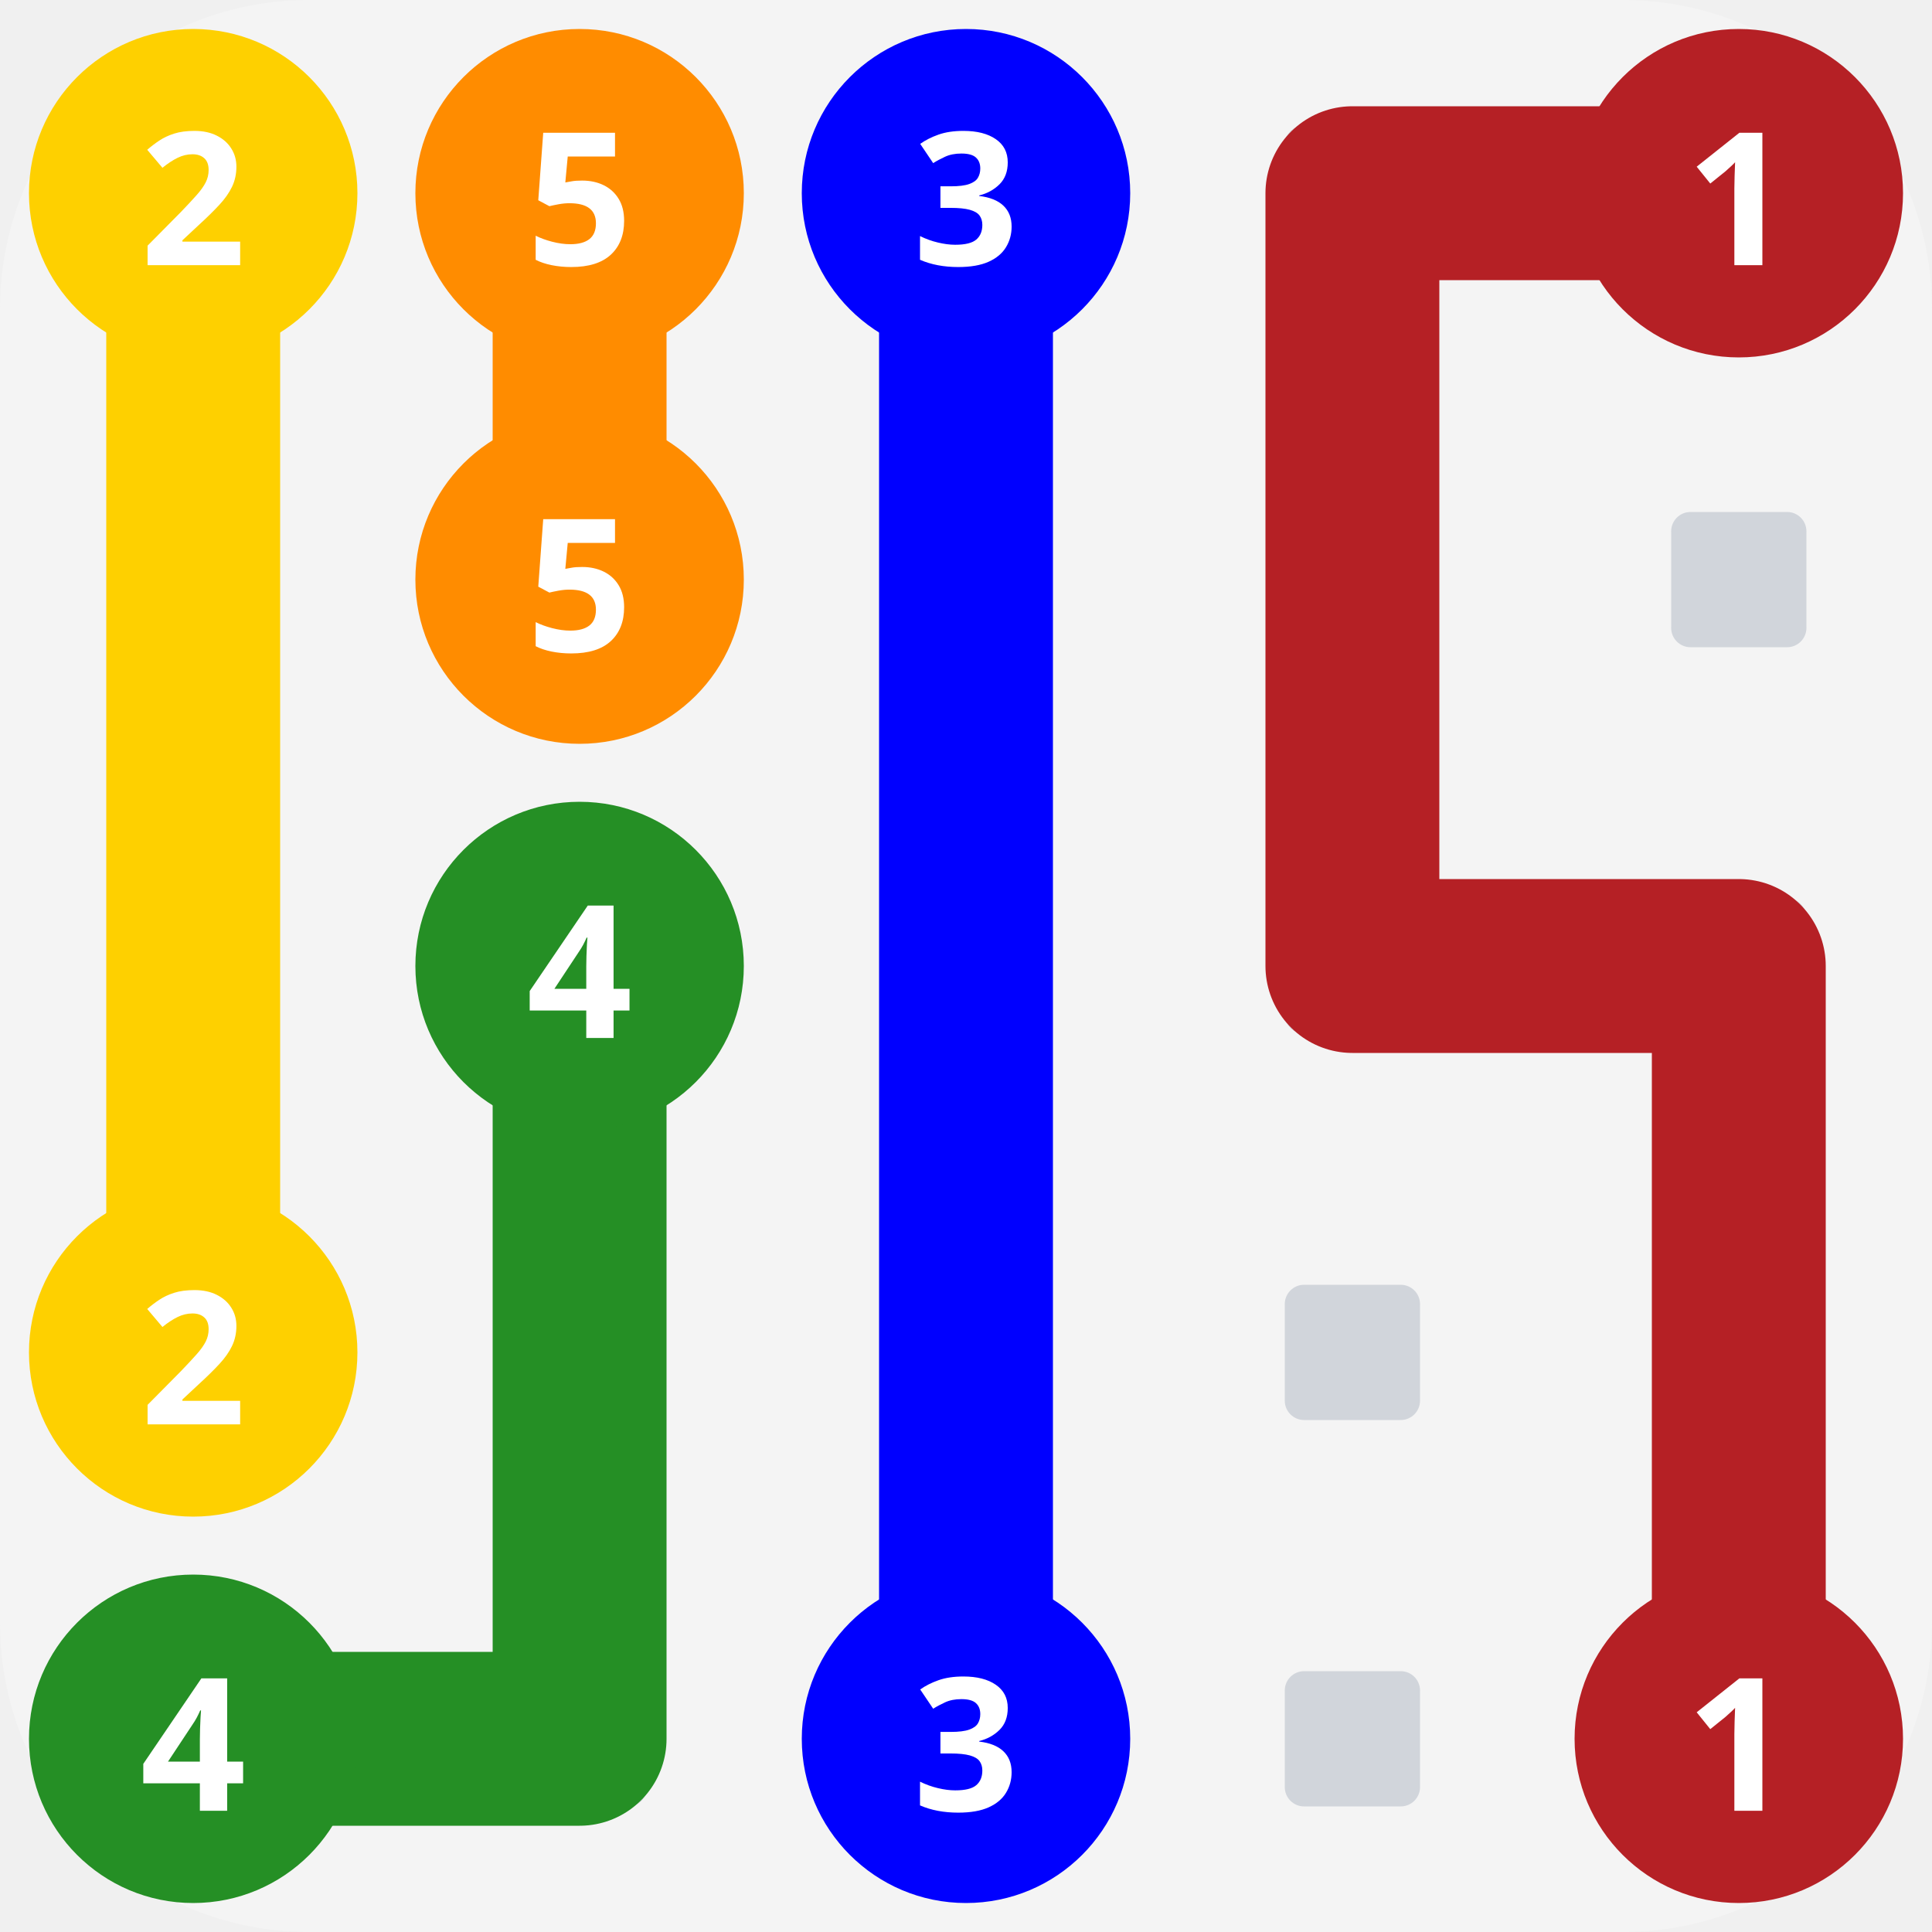
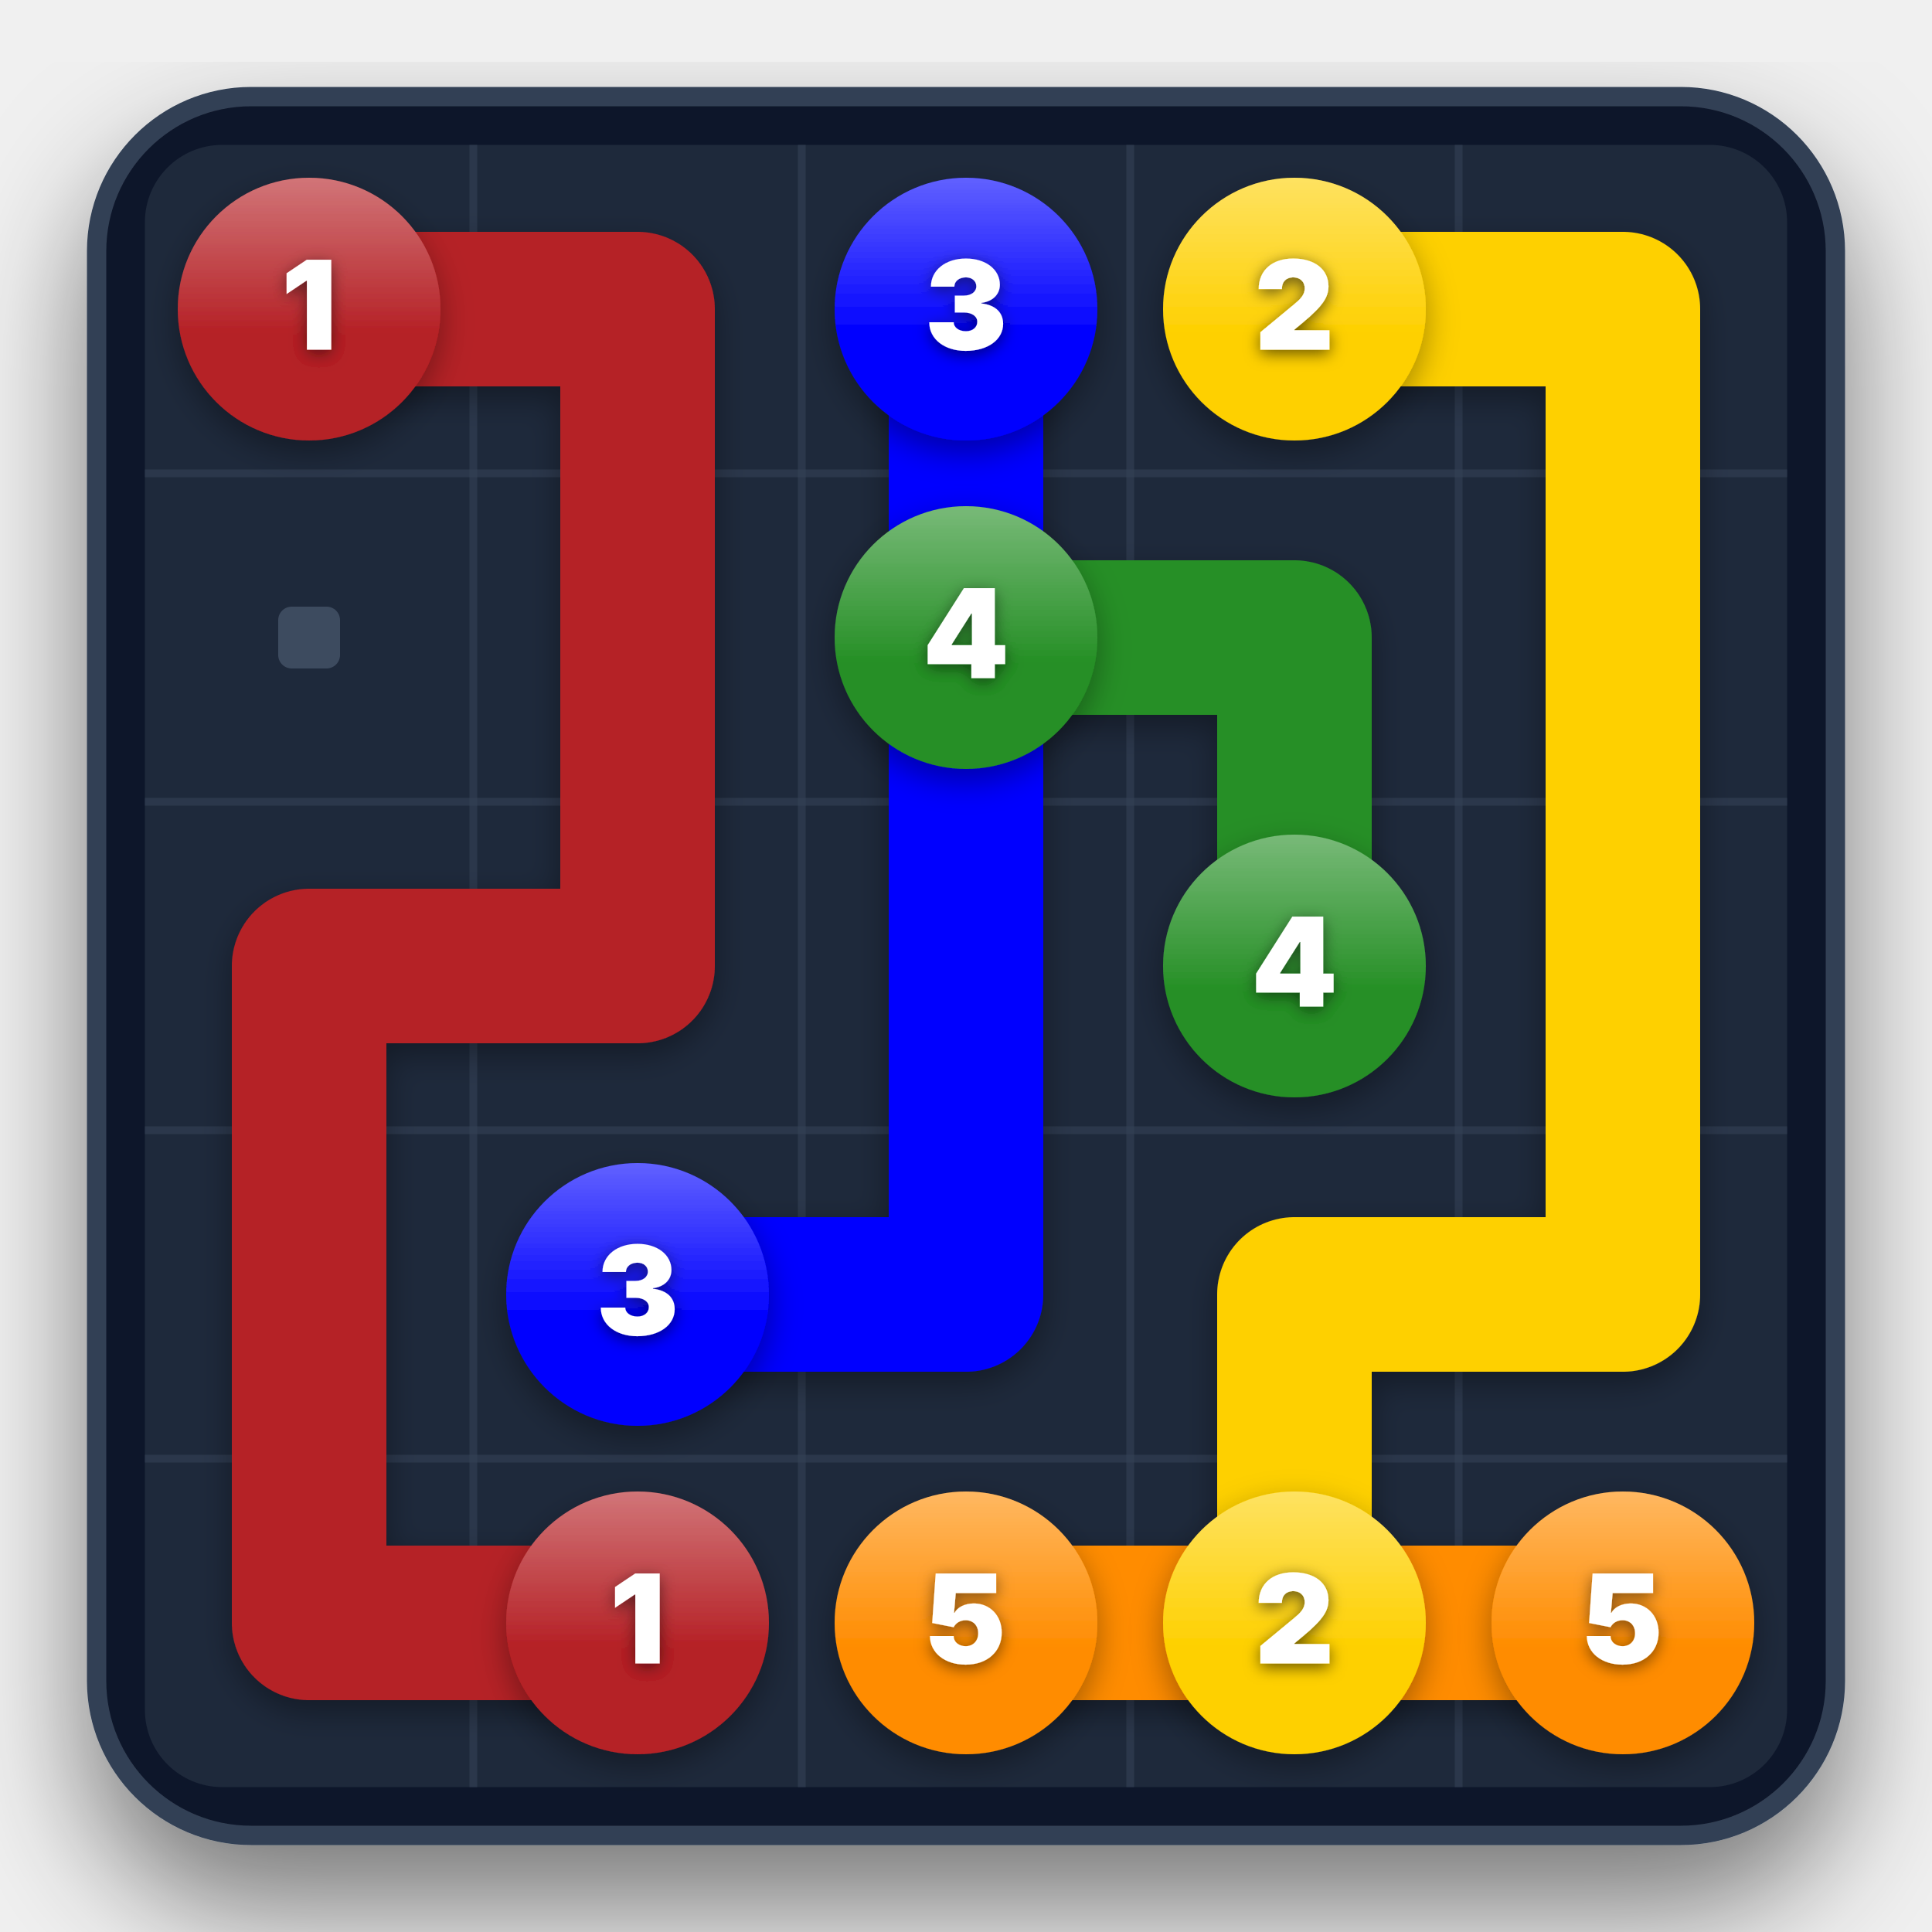
- <svg xmlns="http://www.w3.org/2000/svg" viewBox="0 0 500 500">
-   <rect width="500" height="500" fill="#f4f4f4" rx="80" />
-   <g fill="#d1d5db">
-     <rect width="35" height="35" x="32.5" y="32.5" rx="5" />
-     <rect width="35" height="35" x="132.5" y="32.5" rx="5" />
-     <rect width="35" height="35" x="232.5" y="32.5" rx="5" />
-     <rect width="35" height="35" x="332.5" y="32.5" rx="5" />
-     <rect width="35" height="35" x="432.5" y="32.5" rx="5" />
-     <rect width="35" height="35" x="32.5" y="132.5" rx="5" />
-     <rect width="35" height="35" x="132.5" y="132.5" rx="5" />
-     <rect width="35" height="35" x="232.5" y="132.5" rx="5" />
-     <rect width="35" height="35" x="332.5" y="132.5" rx="5" />
-     <rect width="35" height="35" x="432.5" y="132.5" rx="5" />
-     <rect width="35" height="35" x="32.5" y="232.5" rx="5" />
-     <rect width="35" height="35" x="132.5" y="232.5" rx="5" />
-     <rect width="35" height="35" x="232.5" y="232.5" rx="5" />
-     <rect width="35" height="35" x="332.5" y="232.5" rx="5" />
-     <rect width="35" height="35" x="432.5" y="232.5" rx="5" />
-     <rect width="35" height="35" x="32.5" y="332.5" rx="5" />
-     <rect width="35" height="35" x="132.5" y="332.5" rx="5" />
-     <rect width="35" height="35" x="232.5" y="332.5" rx="5" />
-     <rect width="35" height="35" x="332.5" y="332.5" rx="5" />
-     <rect width="35" height="35" x="432.5" y="332.5" rx="5" />
-     <rect width="35" height="35" x="32.5" y="432.5" rx="5" />
-     <rect width="35" height="35" x="132.5" y="432.5" rx="5" />
-     <rect width="35" height="35" x="232.5" y="432.5" rx="5" />
-     <rect width="35" height="35" x="332.5" y="432.5" rx="5" />
-     <rect width="35" height="35" x="432.5" y="432.5" rx="5" />
+ <svg xmlns="http://www.w3.org/2000/svg" viewBox="0 0 500 500" width="100%" height="100%">
+   <defs>
+     <filter id="boardShadow" x="-10%" y="-10%" width="125%" height="125%">
+       <feDropShadow dx="0" dy="16" stdDeviation="16" flood-color="#000000" flood-opacity="0.5" />
+     </filter>
+     <filter id="pipeShadow" x="-20%" y="-20%" width="140%" height="140%">
+       <feDropShadow dx="0" dy="3" stdDeviation="4" flood-color="#000000" flood-opacity="0.35" />
+     </filter>
+     <linearGradient id="endpointHighlight" x1="0%" y1="0%" x2="0%" y2="100%">
+       <stop offset="0%" stop-color="#ffffff" stop-opacity="0.38" />
+       <stop offset="60%" stop-color="#ffffff" stop-opacity="0" />
+     </linearGradient>
+     <pattern id="gridPattern" width="90" height="90" patternUnits="userSpaceOnUse">
+       <rect width="90" height="90" fill="none" stroke="#334155" stroke-width="1.5" stroke-opacity="0.5" />
+     </pattern>
+   </defs>
+   <g filter="url(#boardShadow)">
+     <rect x="25" y="25" width="450" height="450" rx="40" fill="#0f172a" />
+     <rect x="25" y="25" width="450" height="450" rx="40" fill="none" stroke="#334155" stroke-width="5" />
  </g>
-   <path fill="none" stroke="#b52025" stroke-linecap="round" stroke-linejoin="round" stroke-width="45" d="M450 50H350v200h100v200" />
-   <path fill="none" stroke="#fed000" stroke-linecap="round" stroke-linejoin="round" stroke-width="45" d="M50 50v300" />
-   <path fill="none" stroke="#00f" stroke-linecap="round" stroke-linejoin="round" stroke-width="45" d="M250 50v400" />
-   <path fill="none" stroke="#258f25" stroke-linecap="round" stroke-linejoin="round" stroke-width="45" d="M150 250v200H50" />
-   <path fill="none" stroke="#ff8c00" stroke-linecap="round" stroke-linejoin="round" stroke-width="45" d="M150 150V50" />
-   <circle cx="450" cy="50" r="42.5" fill="#b52025" />
-   <text x="450" y="50" fill="#fff" dominant-baseline="central" font-family="sans-serif" font-size="48" font-weight="bold" text-anchor="middle">1</text>
-   <circle cx="450" cy="450" r="42.5" fill="#b52025" />
-   <text x="450" y="450" fill="#fff" dominant-baseline="central" font-family="sans-serif" font-size="48" font-weight="bold" text-anchor="middle">1</text>
-   <circle cx="50" cy="50" r="42.5" fill="#fed000" />
-   <text x="50" y="50" fill="#fff" dominant-baseline="central" font-family="sans-serif" font-size="48" font-weight="bold" text-anchor="middle">2</text>
-   <circle cx="50" cy="350" r="42.5" fill="#fed000" />
-   <text x="50" y="350" fill="#fff" dominant-baseline="central" font-family="sans-serif" font-size="48" font-weight="bold" text-anchor="middle">2</text>
-   <circle cx="250" cy="50" r="42.5" fill="#00f" />
-   <text x="250" y="50" fill="#fff" dominant-baseline="central" font-family="sans-serif" font-size="48" font-weight="bold" text-anchor="middle">3</text>
-   <circle cx="250" cy="450" r="42.5" fill="#00f" />
-   <text x="250" y="450" fill="#fff" dominant-baseline="central" font-family="sans-serif" font-size="48" font-weight="bold" text-anchor="middle">3</text>
-   <circle cx="150" cy="250" r="42.5" fill="#258f25" />
-   <text x="150" y="250" fill="#fff" dominant-baseline="central" font-family="sans-serif" font-size="48" font-weight="bold" text-anchor="middle">4</text>
-   <circle cx="50" cy="450" r="42.5" fill="#258f25" />
-   <text x="50" y="450" fill="#fff" dominant-baseline="central" font-family="sans-serif" font-size="48" font-weight="bold" text-anchor="middle">4</text>
-   <circle cx="150" cy="150" r="42.5" fill="#ff8c00" />
-   <text x="150" y="150" fill="#fff" dominant-baseline="central" font-family="sans-serif" font-size="48" font-weight="bold" text-anchor="middle">5</text>
-   <circle cx="150" cy="50" r="42.5" fill="#ff8c00" />
-   <text x="150" y="50" fill="#fff" dominant-baseline="central" font-family="sans-serif" font-size="48" font-weight="bold" text-anchor="middle">5</text>
+   <g transform="translate(37.5, 37.5)">
+     <rect x="0" y="0" width="425" height="425" rx="20" fill="#1e293b" />
+     <line x1="85" y1="0" x2="85" y2="425" stroke="#334155" stroke-width="2" opacity="0.6" />
+     <line x1="170" y1="0" x2="170" y2="425" stroke="#334155" stroke-width="2" opacity="0.6" />
+     <line x1="255" y1="0" x2="255" y2="425" stroke="#334155" stroke-width="2" opacity="0.6" />
+     <line x1="340" y1="0" x2="340" y2="425" stroke="#334155" stroke-width="2" opacity="0.6" />
+     <line x1="0" y1="85" x2="425" y2="85" stroke="#334155" stroke-width="2" opacity="0.6" />
+     <line x1="0" y1="170" x2="425" y2="170" stroke="#334155" stroke-width="2" opacity="0.6" />
+     <line x1="0" y1="255" x2="425" y2="255" stroke="#334155" stroke-width="2" opacity="0.6" />
+     <line x1="0" y1="340" x2="425" y2="340" stroke="#334155" stroke-width="2" opacity="0.6" />
+     <rect x="34.5" y="119.5" width="16" height="16" rx="3.5" fill="#64748b" opacity="0.45" />
+     <rect x="34.5" y="289.5" width="16" height="16" rx="3.5" fill="#64748b" opacity="0.45" />
+     <rect x="374.5" y="119.5" width="16" height="16" rx="3.5" fill="#64748b" opacity="0.45" />
+     <rect x="374.5" y="204.5" width="16" height="16" rx="3.5" fill="#64748b" opacity="0.45" />
+     <rect x="204.5" y="204.5" width="16" height="16" rx="3.5" fill="#64748b" opacity="0.45" />
+     <g filter="url(#pipeShadow)">
+       <polyline points="42.5,42.5 127.5,42.5 127.5,212.5 42.5,212.5 42.5,382.5 127.5,382.5" fill="none" stroke="#b52025" stroke-width="40" stroke-linecap="round" stroke-linejoin="round" />
+       <polyline points="297.5,42.5 382.5,42.5 382.5,297.5 297.5,297.5 297.5,382.5" fill="none" stroke="#fed000" stroke-width="40" stroke-linecap="round" stroke-linejoin="round" />
+       <polyline points="212.5,42.5 212.5,297.5 127.5,297.5" fill="none" stroke="#0000ff" stroke-width="40" stroke-linecap="round" stroke-linejoin="round" />
+       <polyline points="212.5,127.5 297.5,127.5 297.5,212.5" fill="none" stroke="#258f25" stroke-width="40" stroke-linecap="round" stroke-linejoin="round" />
+       <polyline points="212.5,382.5 382.5,382.5" fill="none" stroke="#ff8c00" stroke-width="40" stroke-linecap="round" stroke-linejoin="round" />
+     </g>
+     <g filter="url(#pipeShadow)">
+       <circle cx="42.5" cy="42.5" r="34" fill="#b52025" />
+       <circle cx="42.5" cy="42.5" r="34" fill="url(#endpointHighlight)" />
+       <text x="42.5" y="53" fill="#ffffff" font-family="system-ui, -apple-system, sans-serif" font-size="32" font-weight="900" text-anchor="middle" style="filter: drop-shadow(0 1px 2px rgba(0,0,0,0.5));">1</text>
+       <circle cx="127.5" cy="382.5" r="34" fill="#b52025" />
+       <circle cx="127.5" cy="382.5" r="34" fill="url(#endpointHighlight)" />
+       <text x="127.5" y="393" fill="#ffffff" font-family="system-ui, -apple-system, sans-serif" font-size="32" font-weight="900" text-anchor="middle" style="filter: drop-shadow(0 1px 2px rgba(0,0,0,0.5));">1</text>
+     </g>
+     <g filter="url(#pipeShadow)">
+       <circle cx="297.5" cy="42.5" r="34" fill="#fed000" />
+       <circle cx="297.5" cy="42.5" r="34" fill="url(#endpointHighlight)" />
+       <text x="297.5" y="53" fill="#ffffff" font-family="system-ui, -apple-system, sans-serif" font-size="32" font-weight="900" text-anchor="middle" style="filter: drop-shadow(0 1px 2px rgba(0,0,0,0.6));">2</text>
+       <circle cx="297.5" cy="382.5" r="34" fill="#fed000" />
+       <circle cx="297.5" cy="382.5" r="34" fill="url(#endpointHighlight)" />
+       <text x="297.5" y="393" fill="#ffffff" font-family="system-ui, -apple-system, sans-serif" font-size="32" font-weight="900" text-anchor="middle" style="filter: drop-shadow(0 1px 2px rgba(0,0,0,0.6));">2</text>
+     </g>
+     <g filter="url(#pipeShadow)">
+       <circle cx="212.5" cy="42.5" r="34" fill="#0000ff" />
+       <circle cx="212.5" cy="42.5" r="34" fill="url(#endpointHighlight)" />
+       <text x="212.5" y="53" fill="#ffffff" font-family="system-ui, -apple-system, sans-serif" font-size="32" font-weight="900" text-anchor="middle" style="filter: drop-shadow(0 1px 2px rgba(0,0,0,0.5));">3</text>
+       <circle cx="127.5" cy="297.5" r="34" fill="#0000ff" />
+       <circle cx="127.5" cy="297.5" r="34" fill="url(#endpointHighlight)" />
+       <text x="127.5" y="308" fill="#ffffff" font-family="system-ui, -apple-system, sans-serif" font-size="32" font-weight="900" text-anchor="middle" style="filter: drop-shadow(0 1px 2px rgba(0,0,0,0.5));">3</text>
+     </g>
+     <g filter="url(#pipeShadow)">
+       <circle cx="212.5" cy="127.5" r="34" fill="#258f25" />
+       <circle cx="212.5" cy="127.5" r="34" fill="url(#endpointHighlight)" />
+       <text x="212.5" y="138" fill="#ffffff" font-family="system-ui, -apple-system, sans-serif" font-size="32" font-weight="900" text-anchor="middle" style="filter: drop-shadow(0 1px 2px rgba(0,0,0,0.5));">4</text>
+       <circle cx="297.5" cy="212.5" r="34" fill="#258f25" />
+       <circle cx="297.5" cy="212.5" r="34" fill="url(#endpointHighlight)" />
+       <text x="297.5" y="223" fill="#ffffff" font-family="system-ui, -apple-system, sans-serif" font-size="32" font-weight="900" text-anchor="middle" style="filter: drop-shadow(0 1px 2px rgba(0,0,0,0.5));">4</text>
+     </g>
+     <g filter="url(#pipeShadow)">
+       <circle cx="212.5" cy="382.5" r="34" fill="#ff8c00" />
+       <circle cx="212.5" cy="382.5" r="34" fill="url(#endpointHighlight)" />
+       <text x="212.5" y="393" fill="#ffffff" font-family="system-ui, -apple-system, sans-serif" font-size="32" font-weight="900" text-anchor="middle" style="filter: drop-shadow(0 1px 2px rgba(0,0,0,0.5));">5</text>
+       <circle cx="382.5" cy="382.5" r="34" fill="#ff8c00" />
+       <circle cx="382.5" cy="382.5" r="34" fill="url(#endpointHighlight)" />
+       <text x="382.5" y="393" fill="#ffffff" font-family="system-ui, -apple-system, sans-serif" font-size="32" font-weight="900" text-anchor="middle" style="filter: drop-shadow(0 1px 2px rgba(0,0,0,0.5));">5</text>
+     </g>
+   </g>
</svg>
